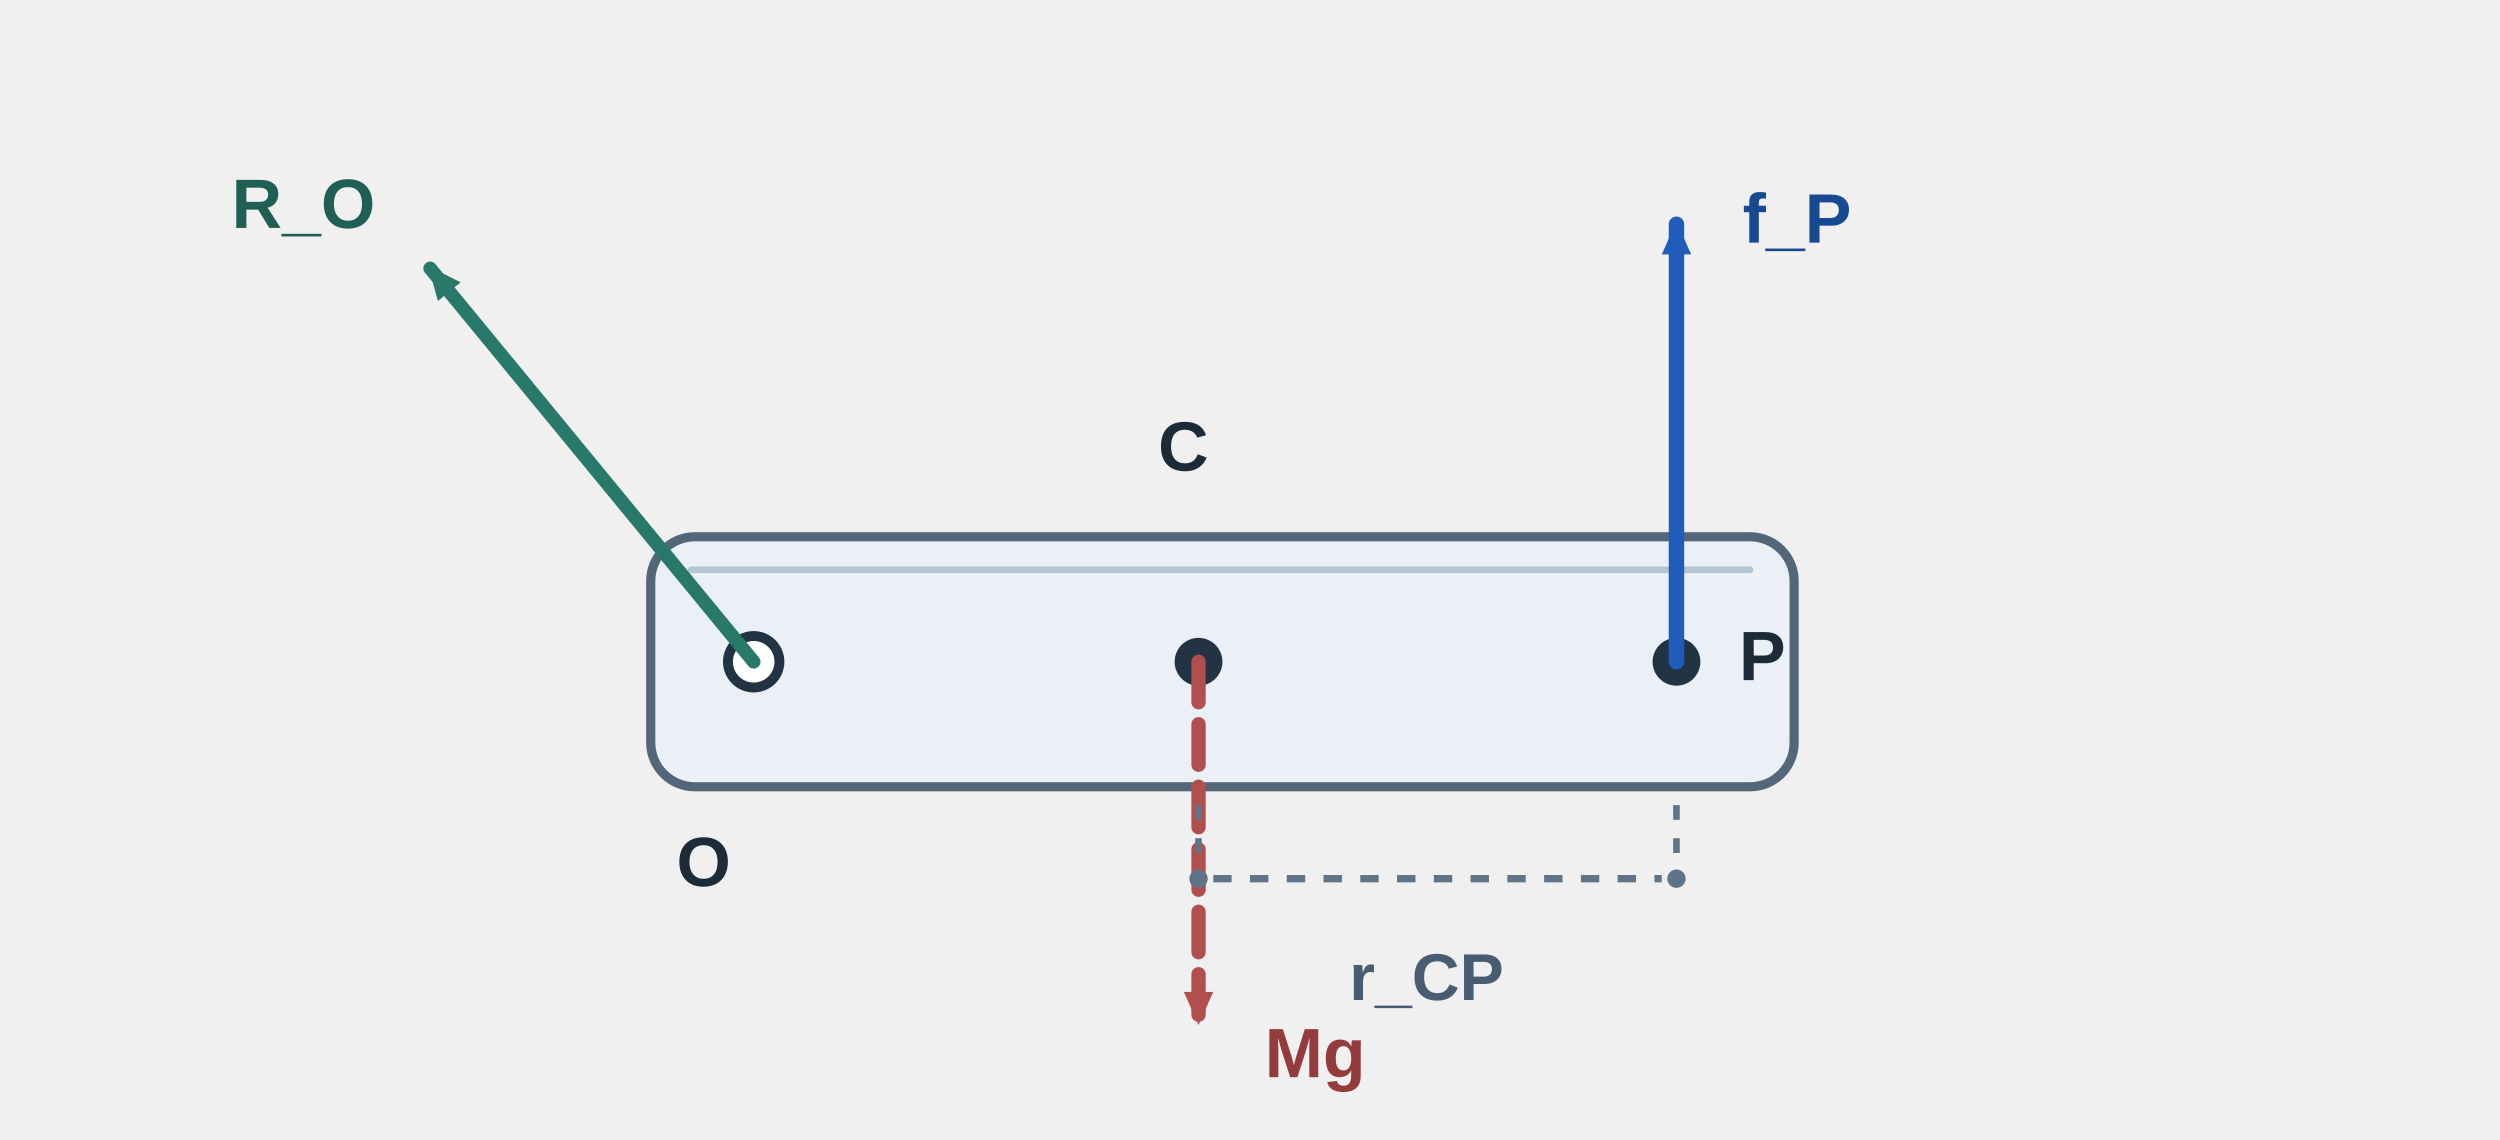
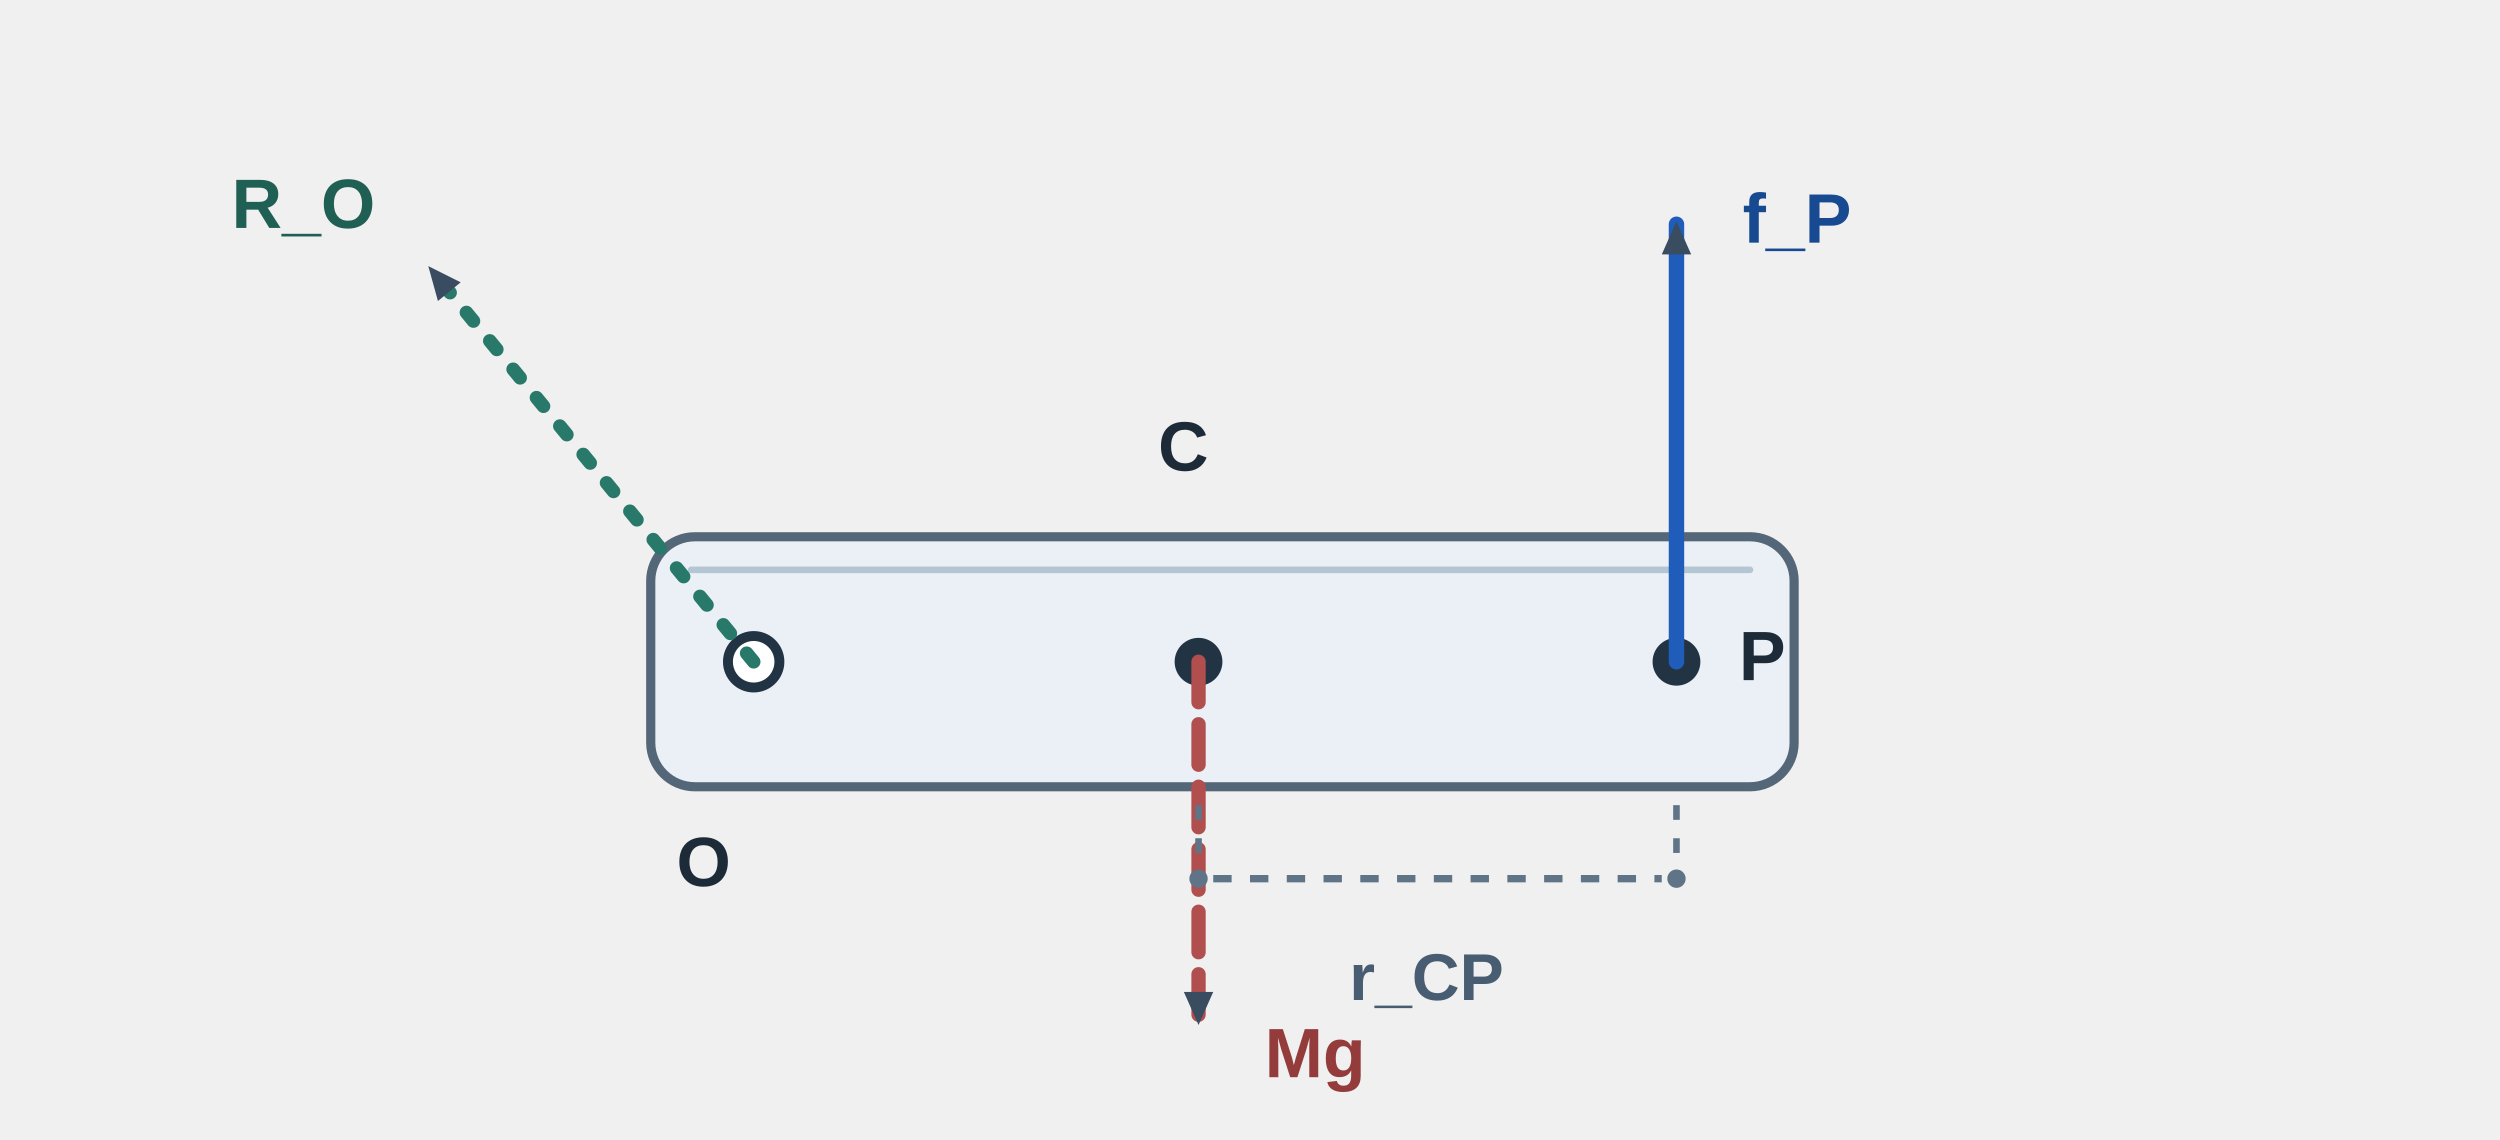
<svg xmlns="http://www.w3.org/2000/svg" viewBox="0 0 680 310" data-layout-lint="strict" role="img" aria-labelledby="rbd7-fig-title rbd7-fig-desc">
  <defs>
    <marker id="rbd7-arrow" markerWidth="10" markerHeight="10" refX="8.2" refY="5" orient="auto-start-reverse" markerUnits="userSpaceOnUse">
-       <path d="M 0 1 L 9 5 L 0 9 Z" fill="context-stroke" />
+       <path d="M 0 1 L 9 5 L 0 9 Z" fill="#394c60" />
    </marker>
  </defs>
  <g aria-label="剛体の輪郭">
    <rect x="177" y="146" width="311" height="68" rx="12" fill="#eaf0f6" stroke="#546779" stroke-width="2.5" />
    <path d="M 188 155 L 476 155" stroke="#b4c5d3" stroke-width="1.8" stroke-linecap="round" />
  </g>
  <g aria-label="作用位置と重心">
    <circle cx="205" cy="180" r="7" fill="#ffffff" stroke="#223344" stroke-width="2.7" />
    <circle cx="326" cy="180" r="6.5" fill="#223344" />
    <circle cx="456" cy="180" r="6.5" fill="#223344" />
  </g>
  <g aria-label="外力矢印">
-     <path data-series-group="forces" data-series-label="支点反力" d="M 205 180 L 117 73" fill="none" stroke="#28796a" stroke-width="3.7" stroke-linecap="round" marker-end="url(#rbd7-arrow)" />
+     <path data-series-group="forces" data-series-label="支点反力" d="M 205 180 L 117 73" fill="none" stroke="#28796a" stroke-width="3.7" stroke-dasharray="3 7" stroke-linecap="round" marker-end="url(#rbd7-arrow)" />
    <path data-series-group="forces" data-series-label="偏心外力" d="M 456 180 L 456 61" fill="none" stroke="#205cba" stroke-width="4.2" stroke-linecap="round" marker-end="url(#rbd7-arrow)" />
    <path data-series-group="forces" data-series-label="重力" d="M 326 180 L 326 278" fill="none" stroke="#b14e4e" stroke-width="3.9" stroke-dasharray="11 6" stroke-linecap="round" marker-end="url(#rbd7-arrow)" />
  </g>
  <g aria-label="重心から外力までのモーメント腕">
    <path d="M 326 219 L 326 246 M 456 219 L 456 246" fill="none" stroke="#607487" stroke-width="1.8" stroke-dasharray="4 5" />
    <path d="M 330 239 L 452 239" fill="none" stroke="#607487" stroke-width="2" stroke-dasharray="5 5" />
    <circle cx="326" cy="239" r="2.5" fill="#607487" />
    <circle cx="456" cy="239" r="2.5" fill="#607487" />
  </g>
  <g font-family="Arial, sans-serif" font-size="19" font-weight="600" fill="#1d2b39">
    <text x="184" y="241">O</text>
    <text x="315" y="128">C</text>
    <text x="473" y="185">P</text>
    <text x="63" y="62" fill="#205f54">R_O</text>
    <text x="474" y="66" fill="#184a91">f_P</text>
    <text x="344" y="293" fill="#943b3b">Mg</text>
    <text x="367" y="272" font-size="18" fill="#485d71">r_CP</text>
  </g>
</svg>
